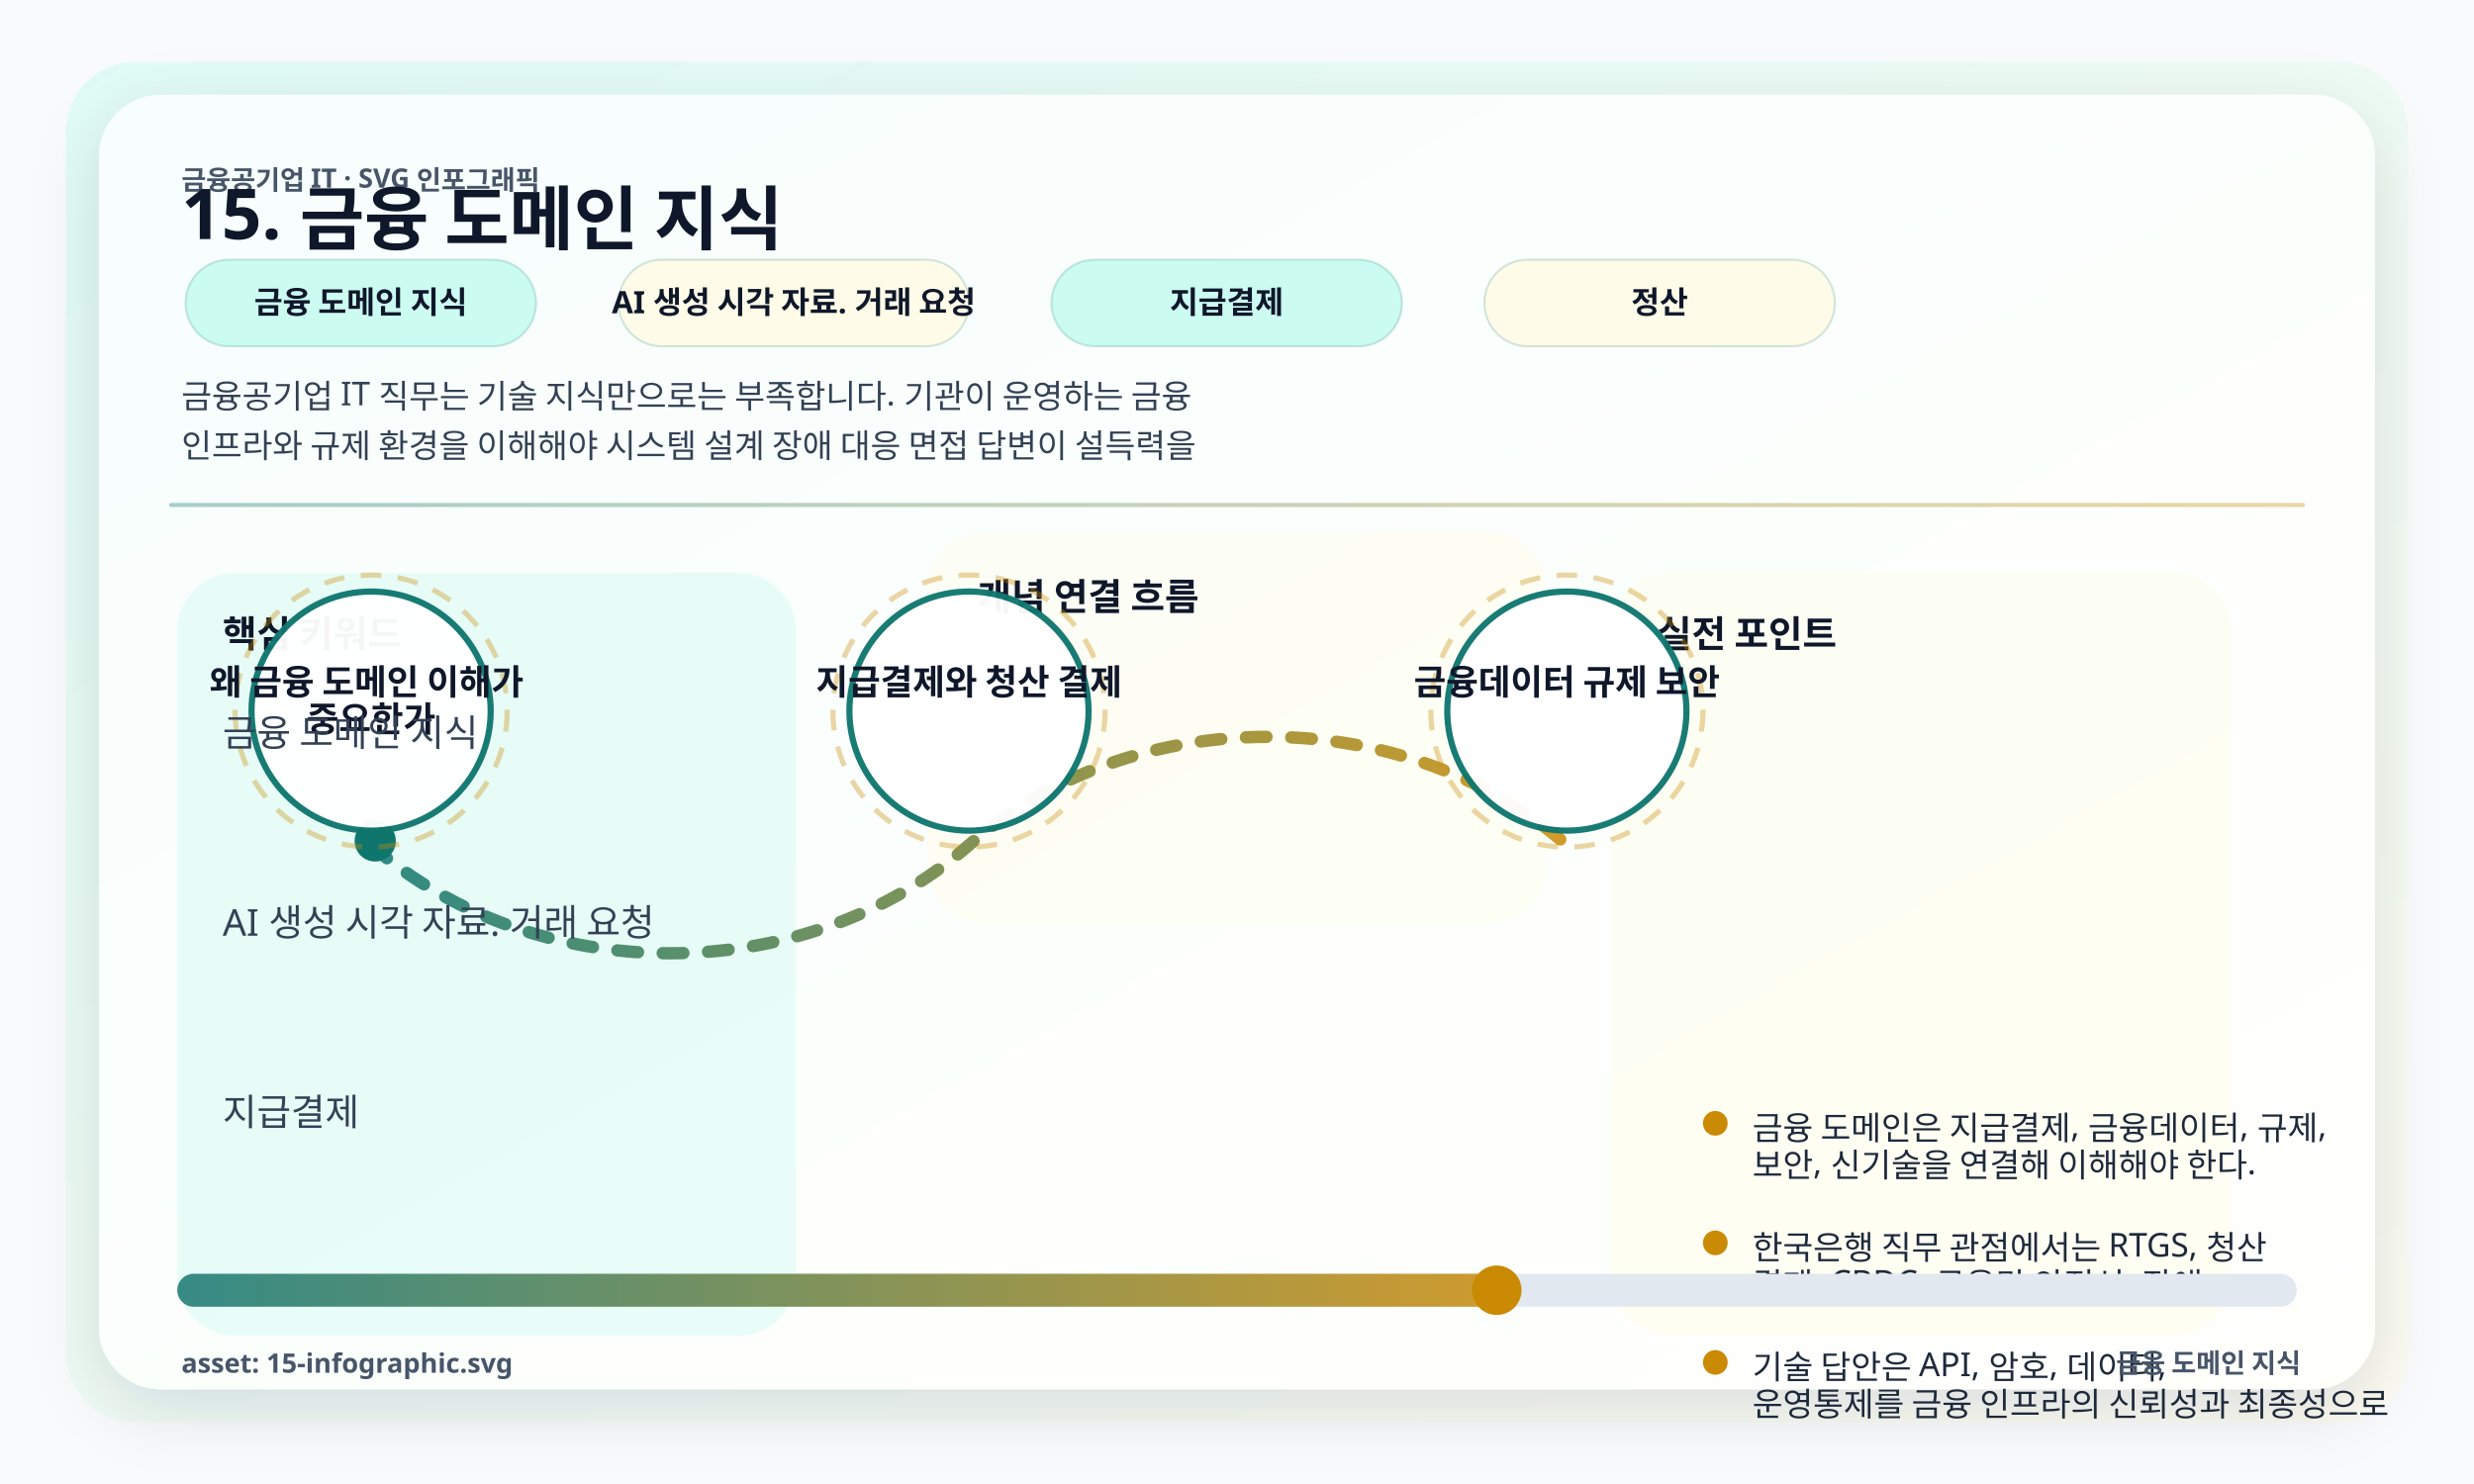
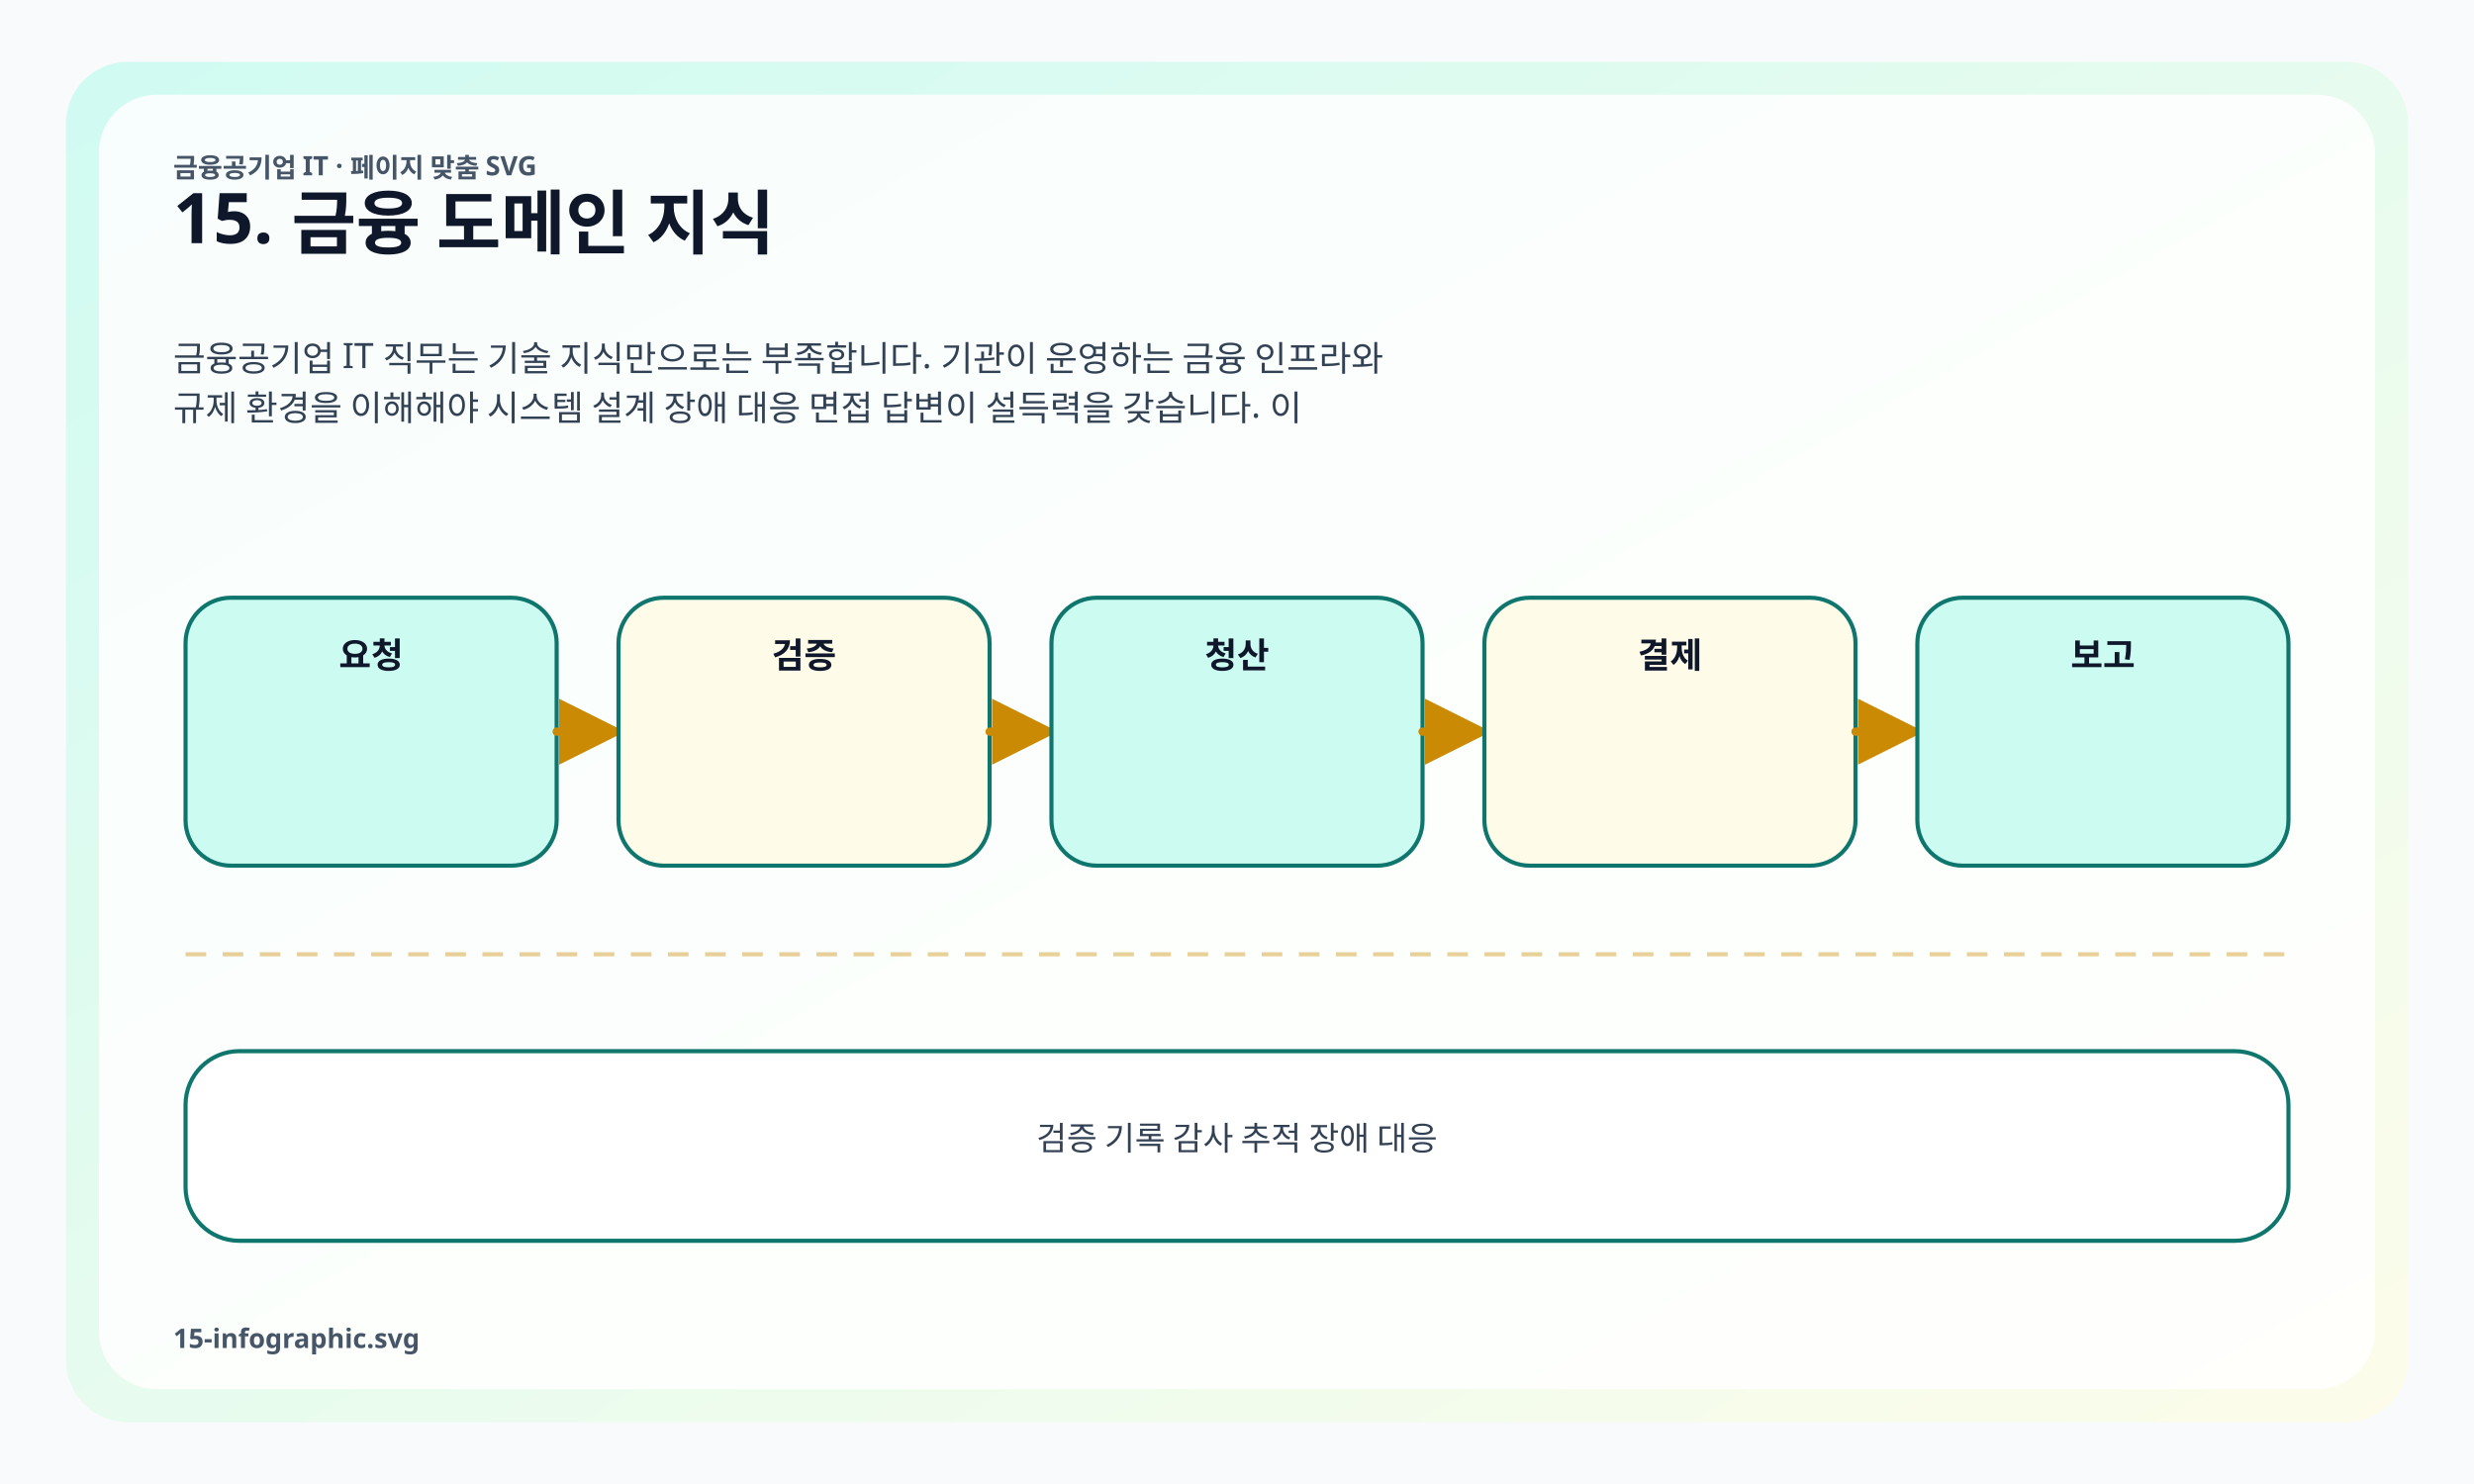
<svg xmlns="http://www.w3.org/2000/svg" width="1200" height="720" viewBox="0 0 1200 720" role="img" aria-labelledby="title desc">
  <defs>
-     <linearGradient id="bg" x1="0" y1="0" x2="1" y2="1">
+     <linearGradient id="grad-15-infographic.svg" x1="0" y1="0" x2="1" y2="1">
      <stop offset="0%" stop-color="#ccfbf1" />
      <stop offset="100%" stop-color="#fefce8" />
    </linearGradient>
-     <linearGradient id="line" x1="0" y1="0" x2="1" y2="0">
+     <linearGradient id="line-15-infographic.svg" x1="0" y1="0" x2="1" y2="0">
      <stop offset="0%" stop-color="#0f766e" />
      <stop offset="100%" stop-color="#ca8a04" />
    </linearGradient>
-     <filter id="shadow" x="-20%" y="-20%" width="140%" height="140%">
-       <feDropShadow dx="0" dy="10" stdDeviation="16" flood-color="#0f172a" flood-opacity="0.12" />
-     </filter>
    <style>
      .title { font: 700 34px 'Pretendard','Noto Sans KR',sans-serif; fill: #0f172a; }
-       .subtitle { font: 500 16px 'Pretendard','Noto Sans KR',sans-serif; fill: #334155; }
-       .section { font: 700 18px 'Pretendard','Noto Sans KR',sans-serif; fill: #0f172a; }
-       .chip { font: 700 15px 'Pretendard','Noto Sans KR',sans-serif; fill: #0f172a; }
-       .body { font: 500 18px 'Pretendard','Noto Sans KR',sans-serif; fill: #334155; }
-       .node { font: 700 17px 'Pretendard','Noto Sans KR',sans-serif; fill: #0f172a; }
-       .focus { font: 500 16px 'Pretendard','Noto Sans KR',sans-serif; fill: #1e293b; }
+       .subtitle { font: 500 17px 'Pretendard','Noto Sans KR',sans-serif; fill: #334155; }
+       .label { font: 700 17px 'Pretendard','Noto Sans KR',sans-serif; fill: #0f172a; }
+       .body { font: 500 16px 'Pretendard','Noto Sans KR',sans-serif; fill: #334155; }
      .small { font: 600 13px 'Pretendard','Noto Sans KR',sans-serif; fill: #475569; }
-       .float1 { animation: float1 7s ease-in-out infinite; }
-       .float2 { animation: float2 8s ease-in-out infinite; }
-       .float3 { animation: float3 9s ease-in-out infinite; }
-       .pulse { animation: pulse 2.4s ease-in-out infinite; transform-origin: center; }
-       @keyframes float1 { 0%,100% { transform: translateY(0px); } 50% { transform: translateY(-8px); } }
-       @keyframes float2 { 0%,100% { transform: translateY(-2px); } 50% { transform: translateY(7px); } }
-       @keyframes float3 { 0%,100% { transform: translateY(2px); } 50% { transform: translateY(-6px); } }
-       @keyframes pulse { 0%,100% { opacity: .55; transform: scale(1); } 50% { opacity: 1; transform: scale(1.35); } }
+       .cap { font: 700 14px 'Pretendard','Noto Sans KR',sans-serif; fill: #0f172a; }
    </style>
  </defs>
  <rect width="1200" height="720" fill="#f8fafc" />
-   <rect x="32" y="30" width="1136" height="660" rx="34" fill="url(#bg)" opacity="0.55" />
-   <rect x="48" y="46" width="1104" height="628" rx="30" fill="white" filter="url(#shadow)" />
-   <rect x="48" y="46" width="1104" height="628" rx="30" fill="url(#bg)" opacity="0.16" />
-   <text class="small" x="88" y="92">금융공기업 IT · SVG 인포그래픽</text>
-   <text class="title" x="88" y="116">
-     <tspan x="88" dy="0">15. 금융 도메인 지식</tspan>
+   <rect x="32" y="30" width="1136" height="660" rx="30" fill="url(#grad-15-infographic.svg)" opacity="0.9" />
+   <rect x="48" y="46" width="1104" height="628" rx="28" fill="white" />
+   <rect x="48" y="46" width="1104" height="628" rx="28" fill="url(#grad-15-infographic.svg)" opacity="0.14" />
+   <text class="small" x="84" y="86">금융공기업 IT · 페이지 맞춤 SVG</text>
+   <text class="title" x="84" y="118" text-anchor="start">
+     <tspan x="84" dy="0">15. 금융 도메인 지식</tspan>
  </text>
-   <text class="subtitle" x="88" y="198">
-     <tspan x="88" dy="0">금융공기업 IT 직무는 기술 지식만으로는 부족합니다. 기관이 운영하는 금융</tspan>
-     <tspan x="88" dy="24">인프라와 규제 환경을 이해해야 시스템 설계 장애 대응 면접 답변이 설득력을</tspan>
+   <text class="subtitle" x="84" y="180" text-anchor="start">
+     <tspan x="84" dy="0">금융공기업 IT 직무는 기술 지식만으로는 부족합니다. 기관이 운영하는 금융 인프라와</tspan>
+     <tspan x="84" dy="24">규제 환경을 이해해야 시스템 설계 장애 대응 면접 답변이 설득력을 갖습니다. 이</tspan>
  </text>
-   <g class="float1">
-     <rect x="90" y="126" width="170" height="42" rx="21" fill="#ccfbf1" stroke="#0f766e" stroke-opacity="0.18" />
-     <text class="chip" x="175" y="152" text-anchor="middle">금융 도메인 지식</text>
-   </g>
-   <g class="float2">
-     <rect x="300" y="126" width="170" height="42" rx="21" fill="#fefce8" stroke="#0f766e" stroke-opacity="0.18" />
-     <text class="chip" x="385" y="152" text-anchor="middle">AI 생성 시각 자료. 거래 요청</text>
-   </g>
-   <g class="float3">
-     <rect x="510" y="126" width="170" height="42" rx="21" fill="#ccfbf1" stroke="#0f766e" stroke-opacity="0.18" />
-     <text class="chip" x="595" y="152" text-anchor="middle">지급결제</text>
-   </g>
-   <g class="float1">
-     <rect x="720" y="126" width="170" height="42" rx="21" fill="#fefce8" stroke="#0f766e" stroke-opacity="0.18" />
-     <text class="chip" x="805" y="152" text-anchor="middle">정산</text>
-   </g>
-   <rect x="82" y="244" width="1036" height="2" rx="1" fill="url(#line)" opacity="0.35" />
-   <rect x="86" y="278" width="300" height="370" rx="28" fill="#ccfbf1" opacity="0.42" />
-   <rect x="450" y="258" width="300" height="190" rx="28" fill="#fefce8" opacity="0.38" />
-   <rect x="782" y="278" width="300" height="370" rx="28" fill="#fefce8" opacity="0.42" />
-   <text class="section" x="108" y="314">핵심 키워드</text>
-   <text class="section" x="474" y="296">개념 연결 흐름</text>
-   <text class="section" x="804" y="314">실전 포인트</text>
-   <path d="M 180 410 C 260 480, 390 480, 470 410 S 680 340, 760 410" fill="none" stroke="url(#line)" stroke-width="6" stroke-linecap="round" opacity="0.85" stroke-dasharray="10 12">
-     <animate attributeName="stroke-dashoffset" from="0" to="-220" dur="8s" repeatCount="indefinite" />
-   </path>
-   <circle cx="182" cy="408" r="10" fill="#0f766e">
-     <animateMotion dur="8s" repeatCount="indefinite" rotate="auto">
-       <mpath href="#route" />
-     </animateMotion>
-   </circle>
-   <path id="route" d="M 180 410 C 260 480, 390 480, 470 410 S 680 340, 760 410" fill="none" />
-   <g>
-     <circle cx="180" cy="345" r="58" fill="white" stroke="#0f766e" stroke-width="3" opacity="0.96" />
-     <circle cx="180" cy="345" r="66" fill="none" stroke="#ca8a04" stroke-opacity="0.35" stroke-width="2.5" stroke-dasharray="10 8">
-       <animate attributeName="stroke-dashoffset" from="0" to="-180" dur="7s" begin="0.0s" repeatCount="indefinite" />
-     </circle>
-     <text class="node" x="180" text-anchor="middle" y="337">
-       <tspan x="180" text-anchor="middle" dy="0">왜 금융 도메인 이해가</tspan>
-       <tspan x="180" text-anchor="middle" dy="18">중요한가</tspan>
-     </text>
-   </g>
-   <g>
-     <circle cx="470" cy="345" r="58" fill="white" stroke="#0f766e" stroke-width="3" opacity="0.96" />
-     <circle cx="470" cy="345" r="66" fill="none" stroke="#ca8a04" stroke-opacity="0.35" stroke-width="2.5" stroke-dasharray="10 8">
-       <animate attributeName="stroke-dashoffset" from="0" to="-180" dur="7s" begin="0.7s" repeatCount="indefinite" />
-     </circle>
-     <text class="node" x="470" text-anchor="middle" y="337">
-       <tspan x="470" text-anchor="middle" dy="0">지급결제와 청산 결제</tspan>
-     </text>
-   </g>
-   <g>
-     <circle cx="760" cy="345" r="58" fill="white" stroke="#0f766e" stroke-width="3" opacity="0.96" />
-     <circle cx="760" cy="345" r="66" fill="none" stroke="#ca8a04" stroke-opacity="0.35" stroke-width="2.5" stroke-dasharray="10 8">
-       <animate attributeName="stroke-dashoffset" from="0" to="-180" dur="7s" begin="1.4s" repeatCount="indefinite" />
-     </circle>
-     <text class="node" x="760" text-anchor="middle" y="337">
-       <tspan x="760" text-anchor="middle" dy="0">금융데이터 규제 보안</tspan>
-     </text>
-   </g>
-   <text class="body" x="108" y="362">
-     <tspan x="108" dy="0">금융 도메인 지식</tspan>
+   <defs>
+     <marker id="arrow" viewBox="0 0 10 10" refX="9" refY="5" markerWidth="8" markerHeight="8" orient="auto-start-reverse">
+       <path d="M 0 0 L 10 5 L 0 10 z" fill="#ca8a04" />
+     </marker>
+   </defs>
+   <rect x="90" y="290" width="180" height="130" rx="22" fill="#ccfbf1" stroke="#0f766e" stroke-width="2" />
+   <text class="label" x="180" y="324" text-anchor="middle">
+     <tspan x="180" dy="0">요청</tspan>
  </text>
-   <text class="body" x="108" y="454">
-     <tspan x="108" dy="0">AI 생성 시각 자료. 거래 요청</tspan>
+   <text class="body" x="108" y="360" text-anchor="start" />
+   <line x1="270" y1="355" x2="300" y2="355" stroke="#ca8a04" stroke-width="4" stroke-linecap="round" marker-end="url(#arrow)" />
+   <line x1="270" y1="355" x2="300" y2="355" stroke="#ca8a04" stroke-width="2" stroke-linecap="round" stroke-dasharray="10 8" opacity="0.5">
+     <animate attributeName="stroke-dashoffset" from="0" to="-72" dur="4s" repeatCount="indefinite" />
+   </line>
+   <rect x="300" y="290" width="180" height="130" rx="22" fill="#fefce8" stroke="#0f766e" stroke-width="2" />
+   <text class="label" x="390" y="324" text-anchor="middle">
+     <tspan x="390" dy="0">검증</tspan>
  </text>
-   <text class="body" x="108" y="546">
-     <tspan x="108" dy="0">지급결제</tspan>
+   <text class="body" x="318" y="360" text-anchor="start" />
+   <line x1="480" y1="355" x2="510" y2="355" stroke="#ca8a04" stroke-width="4" stroke-linecap="round" marker-end="url(#arrow)" />
+   <line x1="480" y1="355" x2="510" y2="355" stroke="#ca8a04" stroke-width="2" stroke-linecap="round" stroke-dasharray="10 8" opacity="0.5">
+     <animate attributeName="stroke-dashoffset" from="0" to="-72" dur="4s" repeatCount="indefinite" />
+   </line>
+   <rect x="510" y="290" width="180" height="130" rx="22" fill="#ccfbf1" stroke="#0f766e" stroke-width="2" />
+   <text class="label" x="600" y="324" text-anchor="middle">
+     <tspan x="600" dy="0">청산</tspan>
  </text>
-   <circle cx="832" cy="545" r="6" fill="#ca8a04" class="pulse" style="animation-delay:0.0s" />
-   <text class="focus" x="850" y="553">
-     <tspan x="850" dy="0">금융 도메인은 지급결제, 금융데이터, 규제,</tspan>
-     <tspan x="850" dy="18">보안, 신기술을 연결해 이해해야 한다.</tspan>
+   <text class="body" x="528" y="360" text-anchor="start" />
+   <line x1="690" y1="355" x2="720" y2="355" stroke="#ca8a04" stroke-width="4" stroke-linecap="round" marker-end="url(#arrow)" />
+   <line x1="690" y1="355" x2="720" y2="355" stroke="#ca8a04" stroke-width="2" stroke-linecap="round" stroke-dasharray="10 8" opacity="0.5">
+     <animate attributeName="stroke-dashoffset" from="0" to="-72" dur="4s" repeatCount="indefinite" />
+   </line>
+   <rect x="720" y="290" width="180" height="130" rx="22" fill="#fefce8" stroke="#0f766e" stroke-width="2" />
+   <text class="label" x="810" y="324" text-anchor="middle">
+     <tspan x="810" dy="0">결제</tspan>
  </text>
-   <circle cx="832" cy="603" r="6" fill="#ca8a04" class="pulse" style="animation-delay:0.45s" />
-   <text class="focus" x="850" y="611">
-     <tspan x="850" dy="0">한국은행 직무 관점에서는 RTGS, 청산</tspan>
-     <tspan x="850" dy="18">결제, CBDC, 금융망 안정성, 장애</tspan>
+   <text class="body" x="738" y="360" text-anchor="start" />
+   <line x1="900" y1="355" x2="930" y2="355" stroke="#ca8a04" stroke-width="4" stroke-linecap="round" marker-end="url(#arrow)" />
+   <line x1="900" y1="355" x2="930" y2="355" stroke="#ca8a04" stroke-width="2" stroke-linecap="round" stroke-dasharray="10 8" opacity="0.5">
+     <animate attributeName="stroke-dashoffset" from="0" to="-72" dur="4s" repeatCount="indefinite" />
+   </line>
+   <rect x="930" y="290" width="180" height="130" rx="22" fill="#ccfbf1" stroke="#0f766e" stroke-width="2" />
+   <text class="label" x="1020" y="324" text-anchor="middle">
+     <tspan x="1020" dy="0">보고</tspan>
  </text>
-   <circle cx="832" cy="661" r="6" fill="#ca8a04" class="pulse" style="animation-delay:0.9s" />
-   <text class="focus" x="850" y="669">
-     <tspan x="850" dy="0">기술 답안은 API, 암호, 데이터,</tspan>
-     <tspan x="850" dy="18">운영통제를 금융 인프라의 신뢰성과 최종성으로</tspan>
+   <text class="body" x="948" y="360" text-anchor="start" />
+   <rect x="90" y="510" width="1020" height="92" rx="26" fill="#ffffff" stroke="#0f766e" stroke-width="2" />
+   <text class="body" x="600" y="558" text-anchor="middle">
+     <tspan x="600" dy="0">검증 기록 감사 추적 장애 대응</tspan>
  </text>
-   <rect x="86" y="618" width="1028" height="16" rx="8" fill="#e2e8f0" />
-   <rect x="86" y="618" width="640" height="16" rx="8" fill="url(#line)" opacity="0.82">
-     <animate attributeName="width" values="420;860;420" dur="10s" repeatCount="indefinite" />
-   </rect>
-   <circle cx="726" cy="626" r="12" fill="#ca8a04" class="pulse" />
-   <text class="small" x="88" y="666">asset: 15-infographic.svg</text>
-   <text class="small" x="1116" y="666" text-anchor="end">금융 도메인 지식</text>
+   <line x1="90" y1="463" x2="1110" y2="463" stroke="#ca8a04" stroke-width="2" stroke-dasharray="10 8" opacity="0.4">
+     <animate attributeName="stroke-dashoffset" from="0" to="-70" dur="4s" repeatCount="indefinite" />
+   </line>
+   <text class="small" x="84" y="654">15-infographic.svg</text>
</svg>
